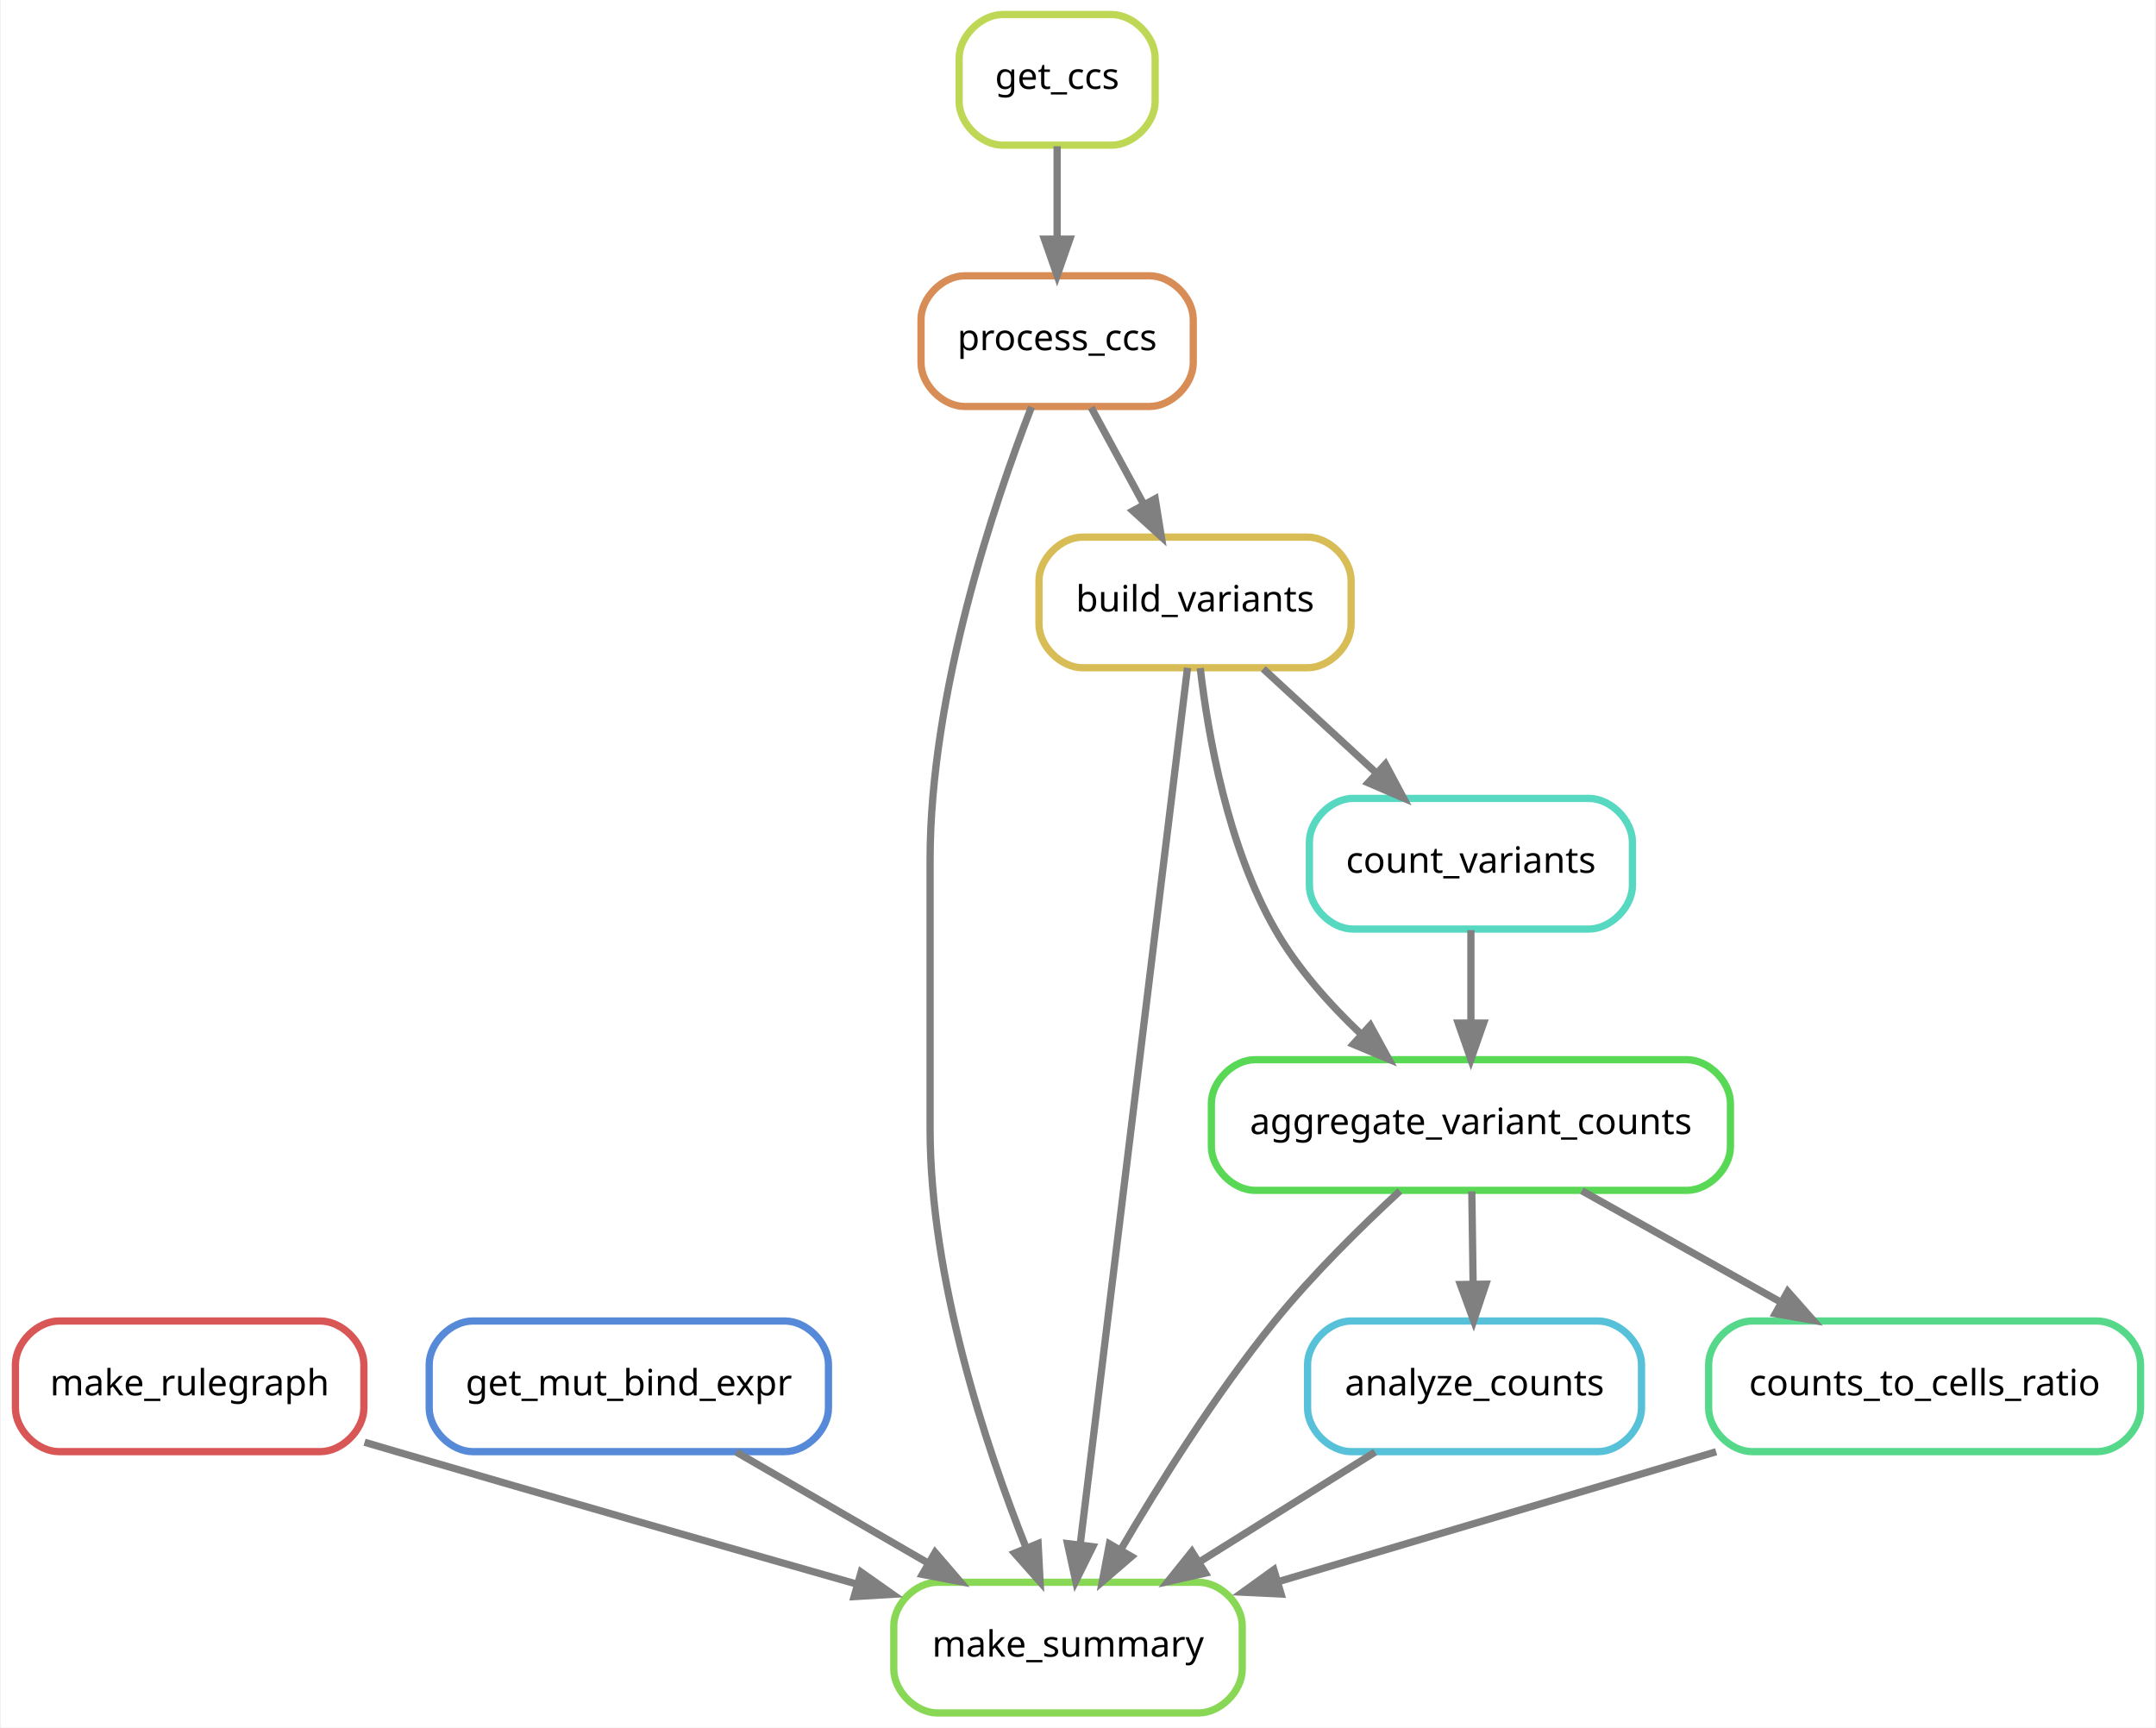
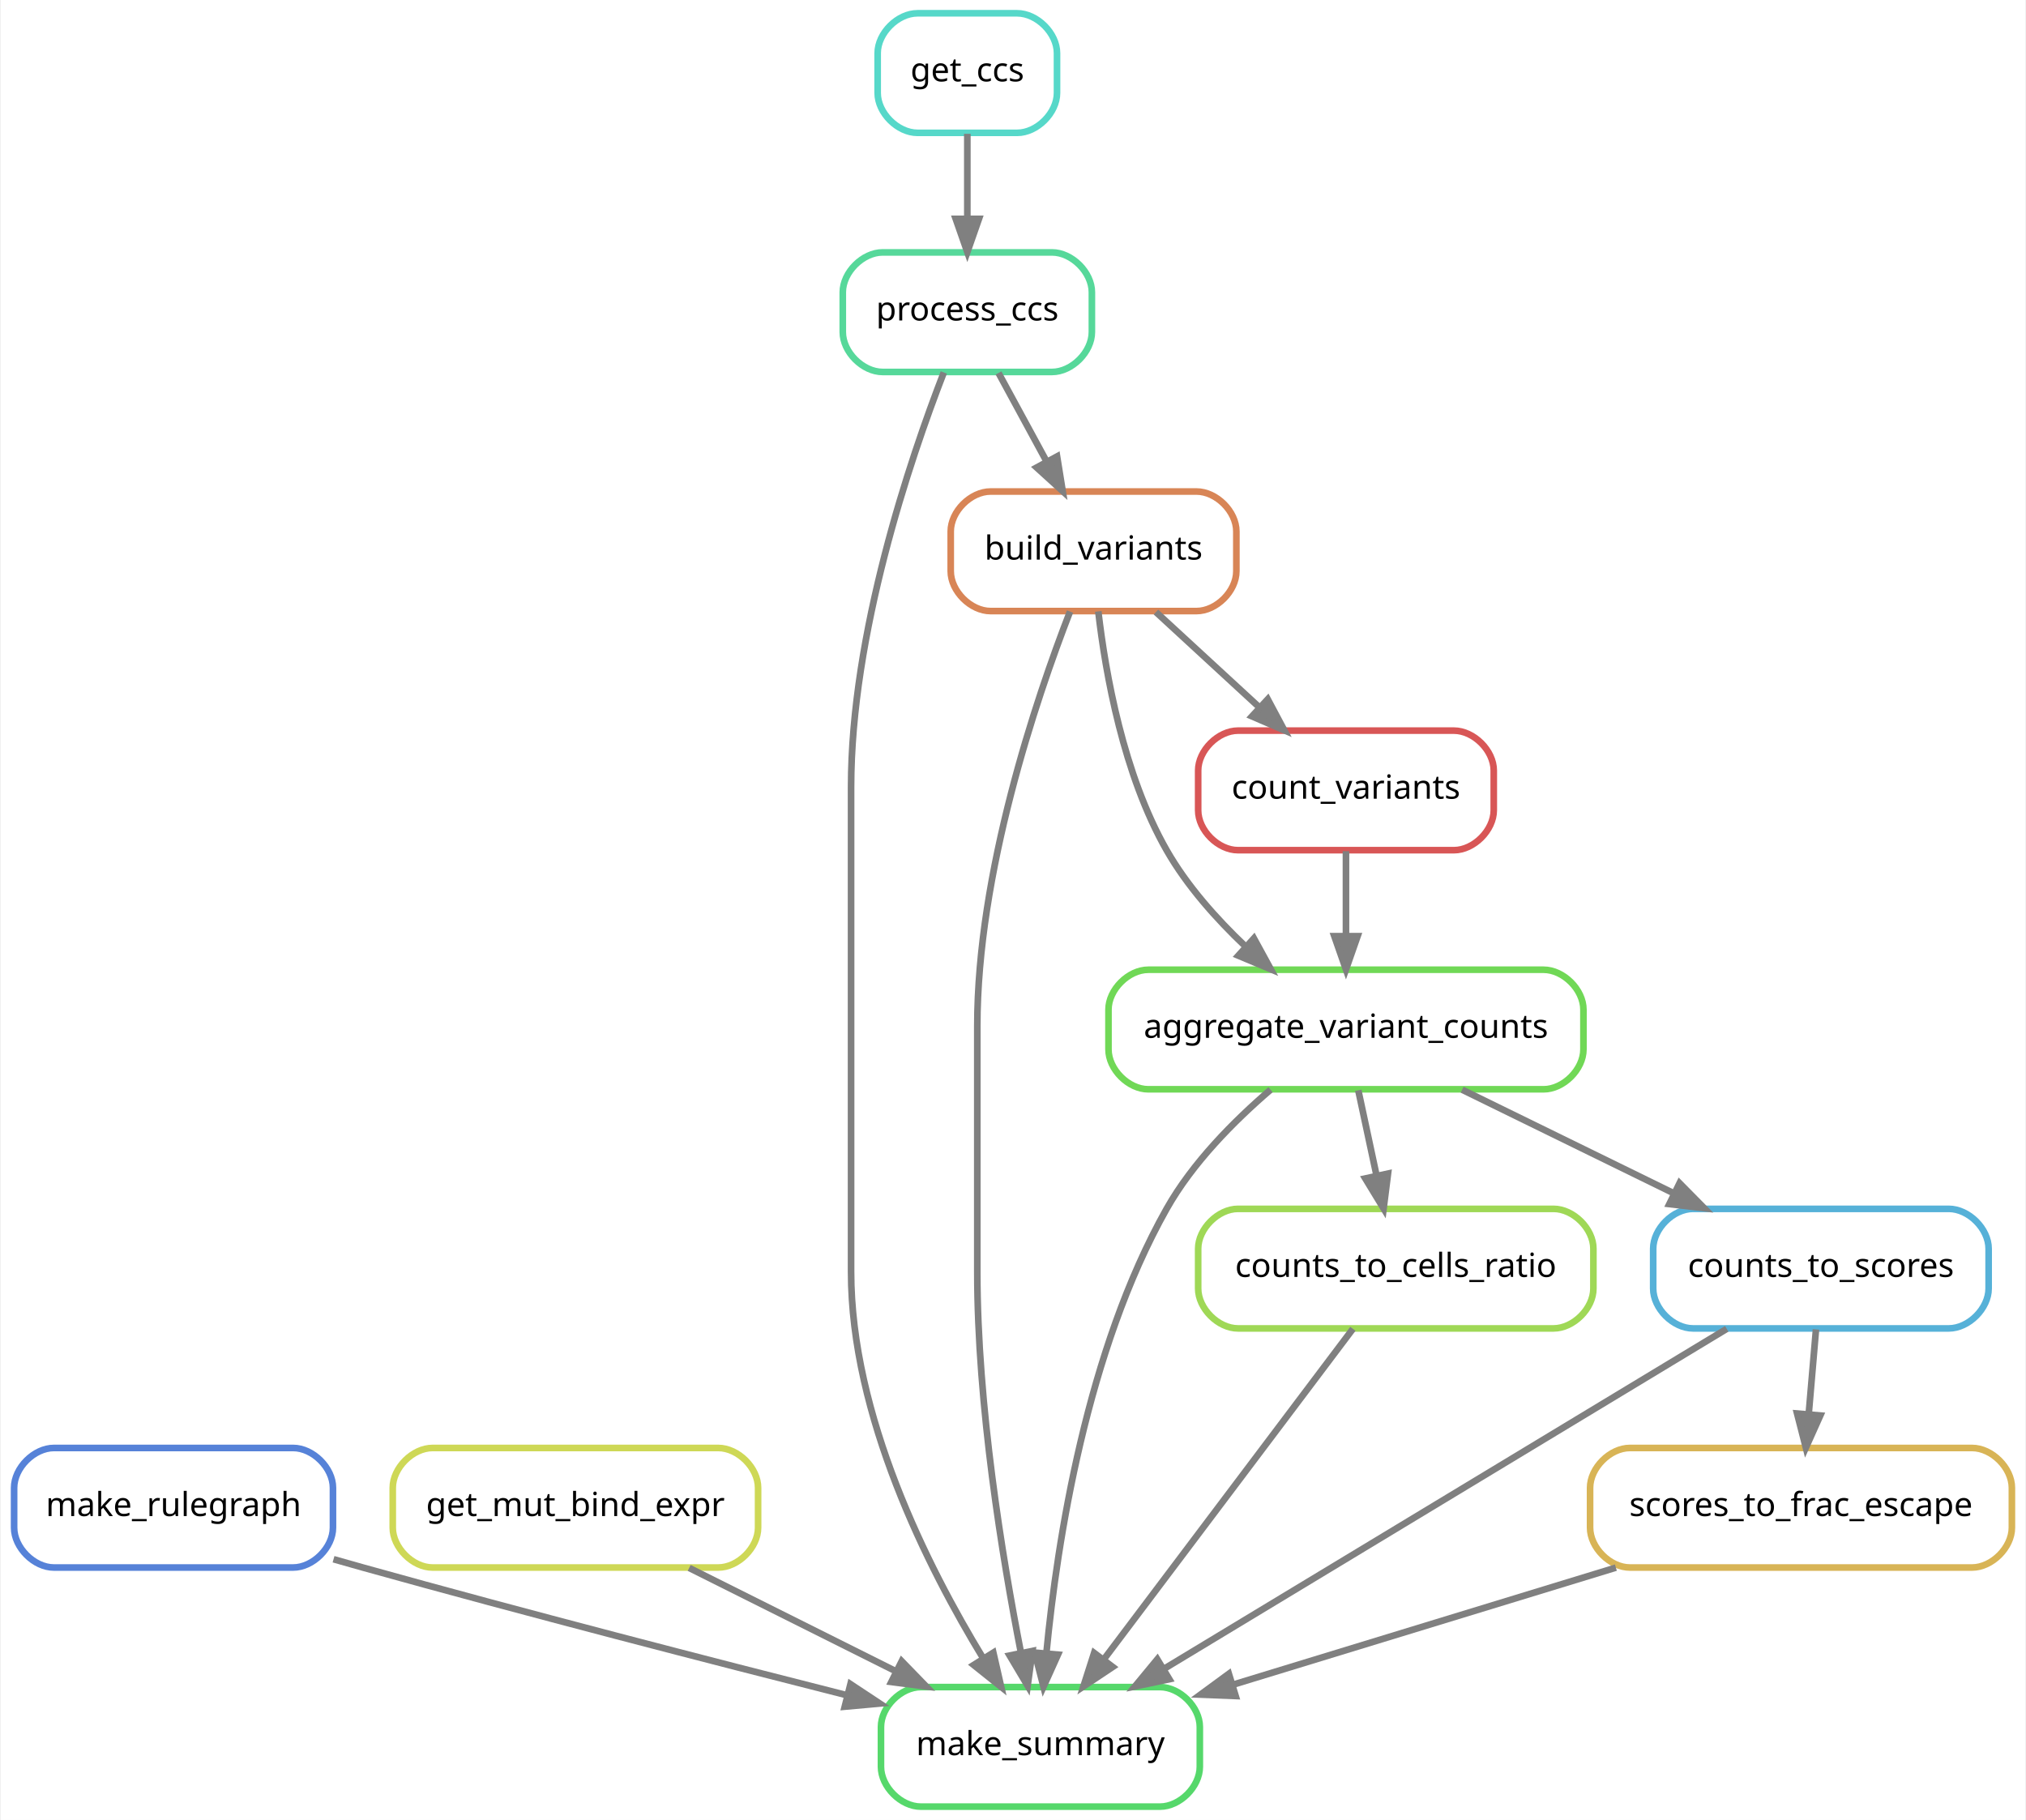
- <svg xmlns="http://www.w3.org/2000/svg" width="594pt" height="476pt" viewBox="0.00 0.00 593.50 476.00">
-   <g id="graph0" class="graph" transform="scale(1 1) rotate(0) translate(4 472)">
-     <polygon fill="white" stroke="transparent" points="-4,4 -4,-472 589.5,-472 589.5,4 -4,4" />
+ <svg xmlns="http://www.w3.org/2000/svg" width="610pt" height="548pt" viewBox="0.00 0.00 609.50 548.00">
+   <g id="graph0" class="graph" transform="scale(1 1) rotate(0) translate(4 544)">
+     <polygon fill="white" stroke="transparent" points="-4,4 -4,-544 605.5,-544 605.5,4 -4,4" />
    <g id="node1" class="node">
-       <path fill="none" stroke="#88d856" stroke-width="2" d="M326,-36C326,-36 254,-36 254,-36 248,-36 242,-30 242,-24 242,-24 242,-12 242,-12 242,-6 248,0 254,0 254,0 326,0 326,0 332,0 338,-6 338,-12 338,-12 338,-24 338,-24 338,-30 332,-36 326,-36" />
-       <text text-anchor="middle" x="290" y="-15.5" font-family="sans" font-size="10.00">make_summary</text>
+       <path fill="none" stroke="#56d86b" stroke-width="2" d="M345,-36C345,-36 273,-36 273,-36 267,-36 261,-30 261,-24 261,-24 261,-12 261,-12 261,-6 267,0 273,0 273,0 345,0 345,0 351,0 357,-6 357,-12 357,-12 357,-24 357,-24 357,-30 351,-36 345,-36" />
+       <text text-anchor="middle" x="309" y="-15.5" font-family="sans" font-size="10.00">make_summary</text>
    </g>
    <g id="node2" class="node">
-       <path fill="none" stroke="#d85656" stroke-width="2" d="M84,-108C84,-108 12,-108 12,-108 6,-108 0,-102 0,-96 0,-96 0,-84 0,-84 0,-78 6,-72 12,-72 12,-72 84,-72 84,-72 90,-72 96,-78 96,-84 96,-84 96,-96 96,-96 96,-102 90,-108 84,-108" />
+       <path fill="none" stroke="#5682d8" stroke-width="2" d="M84,-108C84,-108 12,-108 12,-108 6,-108 0,-102 0,-96 0,-96 0,-84 0,-84 0,-78 6,-72 12,-72 12,-72 84,-72 84,-72 90,-72 96,-78 96,-84 96,-84 96,-96 96,-96 96,-102 90,-108 84,-108" />
      <text text-anchor="middle" x="48" y="-87.5" font-family="sans" font-size="10.00">make_rulegraph</text>
    </g>
-     <g id="edge1" class="edge">
-       <path fill="none" stroke="grey" stroke-width="2" d="M96.19,-74.59C99.17,-73.71 102.13,-72.84 105,-72 147.36,-59.62 195.25,-45.9 231.7,-35.53" />
-       <polygon fill="grey" stroke="grey" stroke-width="2" points="233,-38.8 241.66,-32.69 231.08,-32.06 233,-38.8" />
+     <g id="edge8" class="edge">
+       <path fill="none" stroke="grey" stroke-width="2" d="M96.17,-74.5C99.15,-73.65 102.12,-72.8 105,-72 154.01,-58.33 209.95,-43.88 250.85,-33.52" />
+       <polygon fill="grey" stroke="grey" stroke-width="2" points="251.81,-36.89 260.64,-31.05 250.09,-30.1 251.81,-36.89" />
    </g>
    <g id="node3" class="node">
-       <path fill="none" stroke="#568ad8" stroke-width="2" d="M212,-108C212,-108 126,-108 126,-108 120,-108 114,-102 114,-96 114,-96 114,-84 114,-84 114,-78 120,-72 126,-72 126,-72 212,-72 212,-72 218,-72 224,-78 224,-84 224,-84 224,-96 224,-96 224,-102 218,-108 212,-108" />
+       <path fill="none" stroke="#ced856" stroke-width="2" d="M212,-108C212,-108 126,-108 126,-108 120,-108 114,-102 114,-96 114,-96 114,-84 114,-84 114,-78 120,-72 126,-72 126,-72 212,-72 212,-72 218,-72 224,-78 224,-84 224,-84 224,-96 224,-96 224,-102 218,-108 212,-108" />
      <text text-anchor="middle" x="169" y="-87.5" font-family="sans" font-size="10.00">get_mut_bind_expr</text>
    </g>
-     <g id="edge6" class="edge">
-       <path fill="none" stroke="grey" stroke-width="2" d="M198.6,-71.88C214.57,-62.64 234.46,-51.13 251.61,-41.21" />
-       <polygon fill="grey" stroke="grey" stroke-width="2" points="253.38,-44.23 260.29,-36.19 249.88,-38.17 253.38,-44.23" />
+     <g id="edge2" class="edge">
+       <path fill="none" stroke="grey" stroke-width="2" d="M203.25,-71.88C222.06,-62.47 245.58,-50.71 265.67,-40.67" />
+       <polygon fill="grey" stroke="grey" stroke-width="2" points="267.24,-43.79 274.62,-36.19 264.11,-37.53 267.24,-43.79" />
    </g>
    <g id="node4" class="node">
-       <path fill="none" stroke="#d88d56" stroke-width="2" d="M312.5,-396C312.5,-396 261.5,-396 261.5,-396 255.5,-396 249.5,-390 249.5,-384 249.5,-384 249.5,-372 249.5,-372 249.5,-366 255.5,-360 261.5,-360 261.5,-360 312.5,-360 312.5,-360 318.5,-360 324.5,-366 324.5,-372 324.5,-372 324.5,-384 324.5,-384 324.5,-390 318.5,-396 312.5,-396" />
-       <text text-anchor="middle" x="287" y="-375.5" font-family="sans" font-size="10.00">process_ccs</text>
+       <path fill="none" stroke="#56d89a" stroke-width="2" d="M312.5,-468C312.5,-468 261.5,-468 261.5,-468 255.5,-468 249.5,-462 249.5,-456 249.5,-456 249.5,-444 249.5,-444 249.5,-438 255.5,-432 261.5,-432 261.5,-432 312.5,-432 312.5,-432 318.5,-432 324.5,-438 324.5,-444 324.5,-444 324.5,-456 324.5,-456 324.5,-462 318.5,-468 312.5,-468" />
+       <text text-anchor="middle" x="287" y="-447.5" font-family="sans" font-size="10.00">process_ccs</text>
+     </g>
+     <g id="edge6" class="edge">
+       <path fill="none" stroke="grey" stroke-width="2" d="M279.92,-431.85C269.69,-405.49 252,-353.21 252,-307 252,-307 252,-307 252,-161 252,-117.8 275,-72.19 291.78,-44.66" />
+       <polygon fill="grey" stroke="grey" stroke-width="2" points="294.83,-46.37 297.19,-36.04 288.91,-42.65 294.83,-46.37" />
+     </g>
+     <g id="node6" class="node">
+       <path fill="none" stroke="#d88556" stroke-width="2" d="M356,-396C356,-396 294,-396 294,-396 288,-396 282,-390 282,-384 282,-384 282,-372 282,-372 282,-366 288,-360 294,-360 294,-360 356,-360 356,-360 362,-360 368,-366 368,-372 368,-372 368,-384 368,-384 368,-390 362,-396 356,-396" />
+       <text text-anchor="middle" x="325" y="-375.5" font-family="sans" font-size="10.00">build_variants</text>
+     </g>
+     <g id="edge10" class="edge">
+       <path fill="none" stroke="grey" stroke-width="2" d="M296.39,-431.7C300.76,-423.64 306.06,-413.89 310.9,-404.98" />
+       <polygon fill="grey" stroke="grey" stroke-width="2" points="314.02,-406.56 315.71,-396.1 307.87,-403.22 314.02,-406.56" />
+     </g>
+     <g id="node5" class="node">
+       <path fill="none" stroke="#56d8c9" stroke-width="2" d="M302,-540C302,-540 272,-540 272,-540 266,-540 260,-534 260,-528 260,-528 260,-516 260,-516 260,-510 266,-504 272,-504 272,-504 302,-504 302,-504 308,-504 314,-510 314,-516 314,-516 314,-528 314,-528 314,-534 308,-540 302,-540" />
+       <text text-anchor="middle" x="287" y="-519.5" font-family="sans" font-size="10.00">get_ccs</text>
+     </g>
+     <g id="edge9" class="edge">
+       <path fill="none" stroke="grey" stroke-width="2" d="M287,-503.7C287,-495.98 287,-486.71 287,-478.11" />
+       <polygon fill="grey" stroke="grey" stroke-width="2" points="290.5,-478.1 287,-468.1 283.5,-478.1 290.5,-478.1" />
+     </g>
+     <g id="edge1" class="edge">
+       <path fill="none" stroke="grey" stroke-width="2" d="M317.92,-359.85C307.69,-333.49 290,-281.21 290,-235 290,-235 290,-235 290,-161 290,-120.86 297.55,-74.9 303.13,-46.4" />
+       <polygon fill="grey" stroke="grey" stroke-width="2" points="306.61,-46.88 305.16,-36.39 299.74,-45.5 306.61,-46.88" />
+     </g>
+     <g id="node7" class="node">
+       <path fill="none" stroke="#70d856" stroke-width="2" d="M460.5,-252C460.5,-252 341.5,-252 341.5,-252 335.5,-252 329.5,-246 329.5,-240 329.5,-240 329.5,-228 329.5,-228 329.5,-222 335.5,-216 341.5,-216 341.5,-216 460.5,-216 460.5,-216 466.5,-216 472.5,-222 472.5,-228 472.5,-228 472.5,-240 472.5,-240 472.5,-246 466.5,-252 460.5,-252" />
+       <text text-anchor="middle" x="401" y="-231.5" font-family="sans" font-size="10.00">aggregate_variant_counts</text>
+     </g>
+     <g id="edge12" class="edge">
+       <path fill="none" stroke="grey" stroke-width="2" d="M326.43,-359.9C328.61,-341.19 333.98,-310.81 347,-288 353.09,-277.32 361.95,-267.37 370.73,-259.04" />
+       <polygon fill="grey" stroke="grey" stroke-width="2" points="373.28,-261.45 378.36,-252.15 368.59,-256.25 373.28,-261.45" />
+     </g>
+     <g id="node8" class="node">
+       <path fill="none" stroke="#d85656" stroke-width="2" d="M433.5,-324C433.5,-324 368.5,-324 368.5,-324 362.5,-324 356.5,-318 356.5,-312 356.5,-312 356.5,-300 356.5,-300 356.5,-294 362.5,-288 368.5,-288 368.5,-288 433.5,-288 433.5,-288 439.5,-288 445.5,-294 445.5,-300 445.5,-300 445.5,-312 445.5,-312 445.5,-318 439.5,-324 433.5,-324" />
+       <text text-anchor="middle" x="401" y="-303.5" font-family="sans" font-size="10.00">count_variants</text>
+     </g>
+     <g id="edge13" class="edge">
+       <path fill="none" stroke="grey" stroke-width="2" d="M343.79,-359.7C353.17,-351.05 364.68,-340.45 374.91,-331.03" />
+       <polygon fill="grey" stroke="grey" stroke-width="2" points="377.45,-333.45 382.43,-324.1 372.7,-328.3 377.45,-333.45" />
+     </g>
+     <g id="edge5" class="edge">
+       <path fill="none" stroke="grey" stroke-width="2" d="M378.3,-215.88C367.3,-206.44 354.8,-193.85 347,-180 322.93,-137.29 314.06,-79.95 310.83,-46.49" />
+       <polygon fill="grey" stroke="grey" stroke-width="2" points="314.28,-45.77 309.93,-36.11 307.3,-46.37 314.28,-45.77" />
+     </g>
+     <g id="node9" class="node">
+       <path fill="none" stroke="#9fd856" stroke-width="2" d="M463.5,-180C463.5,-180 368.5,-180 368.5,-180 362.5,-180 356.5,-174 356.5,-168 356.5,-168 356.5,-156 356.5,-156 356.5,-150 362.5,-144 368.5,-144 368.5,-144 463.5,-144 463.5,-144 469.5,-144 475.5,-150 475.5,-156 475.5,-156 475.5,-168 475.5,-168 475.5,-174 469.5,-180 463.5,-180" />
+       <text text-anchor="middle" x="416" y="-159.5" font-family="sans" font-size="10.00">counts_to_cells_ratio</text>
+     </g>
+     <g id="edge14" class="edge">
+       <path fill="none" stroke="grey" stroke-width="2" d="M404.71,-215.7C406.36,-207.98 408.35,-198.71 410.19,-190.11" />
+       <polygon fill="grey" stroke="grey" stroke-width="2" points="413.66,-190.62 412.33,-180.1 406.82,-189.15 413.66,-190.62" />
+     </g>
+     <g id="node10" class="node">
+       <path fill="none" stroke="#56b1d8" stroke-width="2" d="M582.5,-180C582.5,-180 505.5,-180 505.5,-180 499.5,-180 493.5,-174 493.5,-168 493.5,-168 493.5,-156 493.5,-156 493.5,-150 499.5,-144 505.5,-144 505.5,-144 582.5,-144 582.5,-144 588.5,-144 594.5,-150 594.5,-156 594.5,-156 594.5,-168 594.5,-168 594.5,-174 588.5,-180 582.5,-180" />
+       <text text-anchor="middle" x="544" y="-159.5" font-family="sans" font-size="10.00">counts_to_scores</text>
+     </g>
+     <g id="edge15" class="edge">
+       <path fill="none" stroke="grey" stroke-width="2" d="M435.98,-215.88C455.2,-206.47 479.23,-194.71 499.74,-184.67" />
+       <polygon fill="grey" stroke="grey" stroke-width="2" points="501.44,-187.73 508.88,-180.19 498.36,-181.44 501.44,-187.73" />
+     </g>
+     <g id="edge11" class="edge">
+       <path fill="none" stroke="grey" stroke-width="2" d="M401,-287.7C401,-279.98 401,-270.71 401,-262.11" />
+       <polygon fill="grey" stroke="grey" stroke-width="2" points="404.5,-262.1 401,-252.1 397.5,-262.1 404.5,-262.1" />
+     </g>
+     <g id="edge4" class="edge">
+       <path fill="none" stroke="grey" stroke-width="2" d="M403.09,-143.87C384.46,-119.14 349.87,-73.24 328.22,-44.51" />
+       <polygon fill="grey" stroke="grey" stroke-width="2" points="330.77,-42.07 321.95,-36.19 325.18,-46.28 330.77,-42.07" />
    </g>
    <g id="edge7" class="edge">
-       <path fill="none" stroke="grey" stroke-width="2" d="M279.92,-359.85C269.69,-333.49 252,-281.21 252,-235 252,-235 252,-235 252,-161 252,-119.63 267.23,-73.72 278.41,-45.61" />
-       <polygon fill="grey" stroke="grey" stroke-width="2" points="281.76,-46.67 282.31,-36.09 275.28,-44.02 281.76,-46.67" />
+       <path fill="none" stroke="grey" stroke-width="2" d="M515.65,-143.87C473.22,-118.23 393.15,-69.85 346.11,-41.43" />
+       <polygon fill="grey" stroke="grey" stroke-width="2" points="347.82,-38.37 337.45,-36.19 344.2,-44.36 347.82,-38.37" />
    </g>
-     <g id="node6" class="node">
-       <path fill="none" stroke="#d8bc56" stroke-width="2" d="M356,-324C356,-324 294,-324 294,-324 288,-324 282,-318 282,-312 282,-312 282,-300 282,-300 282,-294 288,-288 294,-288 294,-288 356,-288 356,-288 362,-288 368,-294 368,-300 368,-300 368,-312 368,-312 368,-318 362,-324 356,-324" />
-       <text text-anchor="middle" x="325" y="-303.5" font-family="sans" font-size="10.00">build_variants</text>
+     <g id="node11" class="node">
+       <path fill="none" stroke="#d8b456" stroke-width="2" d="M589.5,-108C589.5,-108 486.5,-108 486.5,-108 480.5,-108 474.5,-102 474.5,-96 474.5,-96 474.5,-84 474.5,-84 474.5,-78 480.5,-72 486.5,-72 486.5,-72 589.5,-72 589.5,-72 595.5,-72 601.5,-78 601.5,-84 601.5,-84 601.5,-96 601.5,-96 601.5,-102 595.5,-108 589.5,-108" />
+       <text text-anchor="middle" x="538" y="-87.5" font-family="sans" font-size="10.00">scores_to_frac_escape</text>
    </g>
-     <g id="edge9" class="edge">
-       <path fill="none" stroke="grey" stroke-width="2" d="M296.39,-359.7C300.76,-351.64 306.06,-341.89 310.9,-332.98" />
-       <polygon fill="grey" stroke="grey" stroke-width="2" points="314.02,-334.56 315.71,-324.1 307.87,-331.22 314.02,-334.56" />
-     </g>
-     <g id="node5" class="node">
-       <path fill="none" stroke="#bed856" stroke-width="2" d="M302,-468C302,-468 272,-468 272,-468 266,-468 260,-462 260,-456 260,-456 260,-444 260,-444 260,-438 266,-432 272,-432 272,-432 302,-432 302,-432 308,-432 314,-438 314,-444 314,-444 314,-456 314,-456 314,-462 308,-468 302,-468" />
-       <text text-anchor="middle" x="287" y="-447.5" font-family="sans" font-size="10.00">get_ccs</text>
-     </g>
-     <g id="edge8" class="edge">
-       <path fill="none" stroke="grey" stroke-width="2" d="M287,-431.7C287,-423.98 287,-414.71 287,-406.11" />
-       <polygon fill="grey" stroke="grey" stroke-width="2" points="290.5,-406.1 287,-396.1 283.5,-406.1 290.5,-406.1" />
-     </g>
-     <g id="edge2" class="edge">
-       <path fill="none" stroke="grey" stroke-width="2" d="M322.92,-287.97C317.07,-240.19 300.48,-104.62 293.34,-46.27" />
-       <polygon fill="grey" stroke="grey" stroke-width="2" points="296.81,-45.81 292.12,-36.31 289.86,-46.66 296.81,-45.81" />
-     </g>
-     <g id="node7" class="node">
-       <path fill="none" stroke="#59d856" stroke-width="2" d="M460.5,-180C460.5,-180 341.5,-180 341.5,-180 335.5,-180 329.5,-174 329.5,-168 329.5,-168 329.5,-156 329.5,-156 329.5,-150 335.5,-144 341.5,-144 341.5,-144 460.5,-144 460.5,-144 466.5,-144 472.5,-150 472.5,-156 472.5,-156 472.5,-168 472.5,-168 472.5,-174 466.5,-180 460.5,-180" />
-       <text text-anchor="middle" x="401" y="-159.5" font-family="sans" font-size="10.00">aggregate_variant_counts</text>
-     </g>
-     <g id="edge10" class="edge">
-       <path fill="none" stroke="grey" stroke-width="2" d="M326.43,-287.9C328.61,-269.19 333.98,-238.81 347,-216 353.09,-205.32 361.95,-195.37 370.73,-187.04" />
-       <polygon fill="grey" stroke="grey" stroke-width="2" points="373.28,-189.45 378.36,-180.15 368.59,-184.25 373.28,-189.45" />
-     </g>
-     <g id="node8" class="node">
-       <path fill="none" stroke="#56d8c1" stroke-width="2" d="M433.5,-252C433.5,-252 368.5,-252 368.5,-252 362.5,-252 356.5,-246 356.5,-240 356.5,-240 356.5,-228 356.5,-228 356.5,-222 362.5,-216 368.5,-216 368.5,-216 433.5,-216 433.5,-216 439.5,-216 445.5,-222 445.5,-228 445.5,-228 445.5,-240 445.5,-240 445.5,-246 439.5,-252 433.5,-252" />
-       <text text-anchor="middle" x="401" y="-231.5" font-family="sans" font-size="10.00">count_variants</text>
-     </g>
-     <g id="edge12" class="edge">
-       <path fill="none" stroke="grey" stroke-width="2" d="M343.79,-287.7C353.17,-279.05 364.68,-268.45 374.91,-259.03" />
-       <polygon fill="grey" stroke="grey" stroke-width="2" points="377.45,-261.45 382.43,-252.1 372.7,-256.3 377.45,-261.45" />
+     <g id="edge16" class="edge">
+       <path fill="none" stroke="grey" stroke-width="2" d="M542.52,-143.7C541.86,-135.98 541.06,-126.71 540.32,-118.11" />
+       <polygon fill="grey" stroke="grey" stroke-width="2" points="543.81,-117.77 539.47,-108.1 536.83,-118.37 543.81,-117.77" />
    </g>
    <g id="edge3" class="edge">
-       <path fill="none" stroke="grey" stroke-width="2" d="M381.44,-143.82C370.68,-133.89 357.44,-120.85 347,-108 330.77,-88.02 315.21,-63.21 304.46,-44.86" />
-       <polygon fill="grey" stroke="grey" stroke-width="2" points="307.47,-43.08 299.44,-36.17 301.41,-46.58 307.47,-43.08" />
-     </g>
-     <g id="node9" class="node">
-       <path fill="none" stroke="#56c1d8" stroke-width="2" d="M436,-108C436,-108 368,-108 368,-108 362,-108 356,-102 356,-96 356,-96 356,-84 356,-84 356,-78 362,-72 368,-72 368,-72 436,-72 436,-72 442,-72 448,-78 448,-84 448,-84 448,-96 448,-96 448,-102 442,-108 436,-108" />
-       <text text-anchor="middle" x="402" y="-87.5" font-family="sans" font-size="10.00">analyze_counts</text>
-     </g>
-     <g id="edge13" class="edge">
-       <path fill="none" stroke="grey" stroke-width="2" d="M401.25,-143.7C401.36,-135.98 401.49,-126.71 401.61,-118.11" />
-       <polygon fill="grey" stroke="grey" stroke-width="2" points="405.11,-118.15 401.76,-108.1 398.11,-118.05 405.11,-118.15" />
-     </g>
-     <g id="node10" class="node">
-       <path fill="none" stroke="#56d88a" stroke-width="2" d="M573.5,-108C573.5,-108 478.5,-108 478.5,-108 472.5,-108 466.5,-102 466.5,-96 466.5,-96 466.5,-84 466.5,-84 466.5,-78 472.5,-72 478.5,-72 478.5,-72 573.5,-72 573.5,-72 579.5,-72 585.5,-78 585.5,-84 585.5,-84 585.5,-96 585.5,-96 585.5,-102 579.5,-108 573.5,-108" />
-       <text text-anchor="middle" x="526" y="-87.5" font-family="sans" font-size="10.00">counts_to_cells_ratio</text>
-     </g>
-     <g id="edge14" class="edge">
-       <path fill="none" stroke="grey" stroke-width="2" d="M431.58,-143.88C448.07,-134.64 468.62,-123.13 486.34,-113.21" />
-       <polygon fill="grey" stroke="grey" stroke-width="2" points="488.29,-116.13 495.3,-108.19 484.87,-110.02 488.29,-116.13" />
-     </g>
-     <g id="edge11" class="edge">
-       <path fill="none" stroke="grey" stroke-width="2" d="M401,-215.7C401,-207.98 401,-198.71 401,-190.11" />
-       <polygon fill="grey" stroke="grey" stroke-width="2" points="404.5,-190.1 401,-180.1 397.5,-190.1 404.5,-190.1" />
-     </g>
-     <g id="edge5" class="edge">
-       <path fill="none" stroke="grey" stroke-width="2" d="M374.6,-71.88C360.09,-62.81 342.08,-51.55 326.41,-41.76" />
-       <polygon fill="grey" stroke="grey" stroke-width="2" points="327.84,-38.52 317.5,-36.19 324.13,-44.46 327.84,-38.52" />
-     </g>
-     <g id="edge4" class="edge">
-       <path fill="none" stroke="grey" stroke-width="2" d="M468.57,-71.97C432.03,-61.13 384.86,-47.14 348.17,-36.25" />
-       <polygon fill="grey" stroke="grey" stroke-width="2" points="348.7,-32.76 338.12,-33.27 346.71,-39.47 348.7,-32.76" />
+       <path fill="none" stroke="grey" stroke-width="2" d="M482.27,-71.97C447.3,-61.28 402.29,-47.52 366.91,-36.7" />
+       <polygon fill="grey" stroke="grey" stroke-width="2" points="367.79,-33.31 357.2,-33.73 365.74,-40 367.79,-33.31" />
    </g>
  </g>
</svg>
